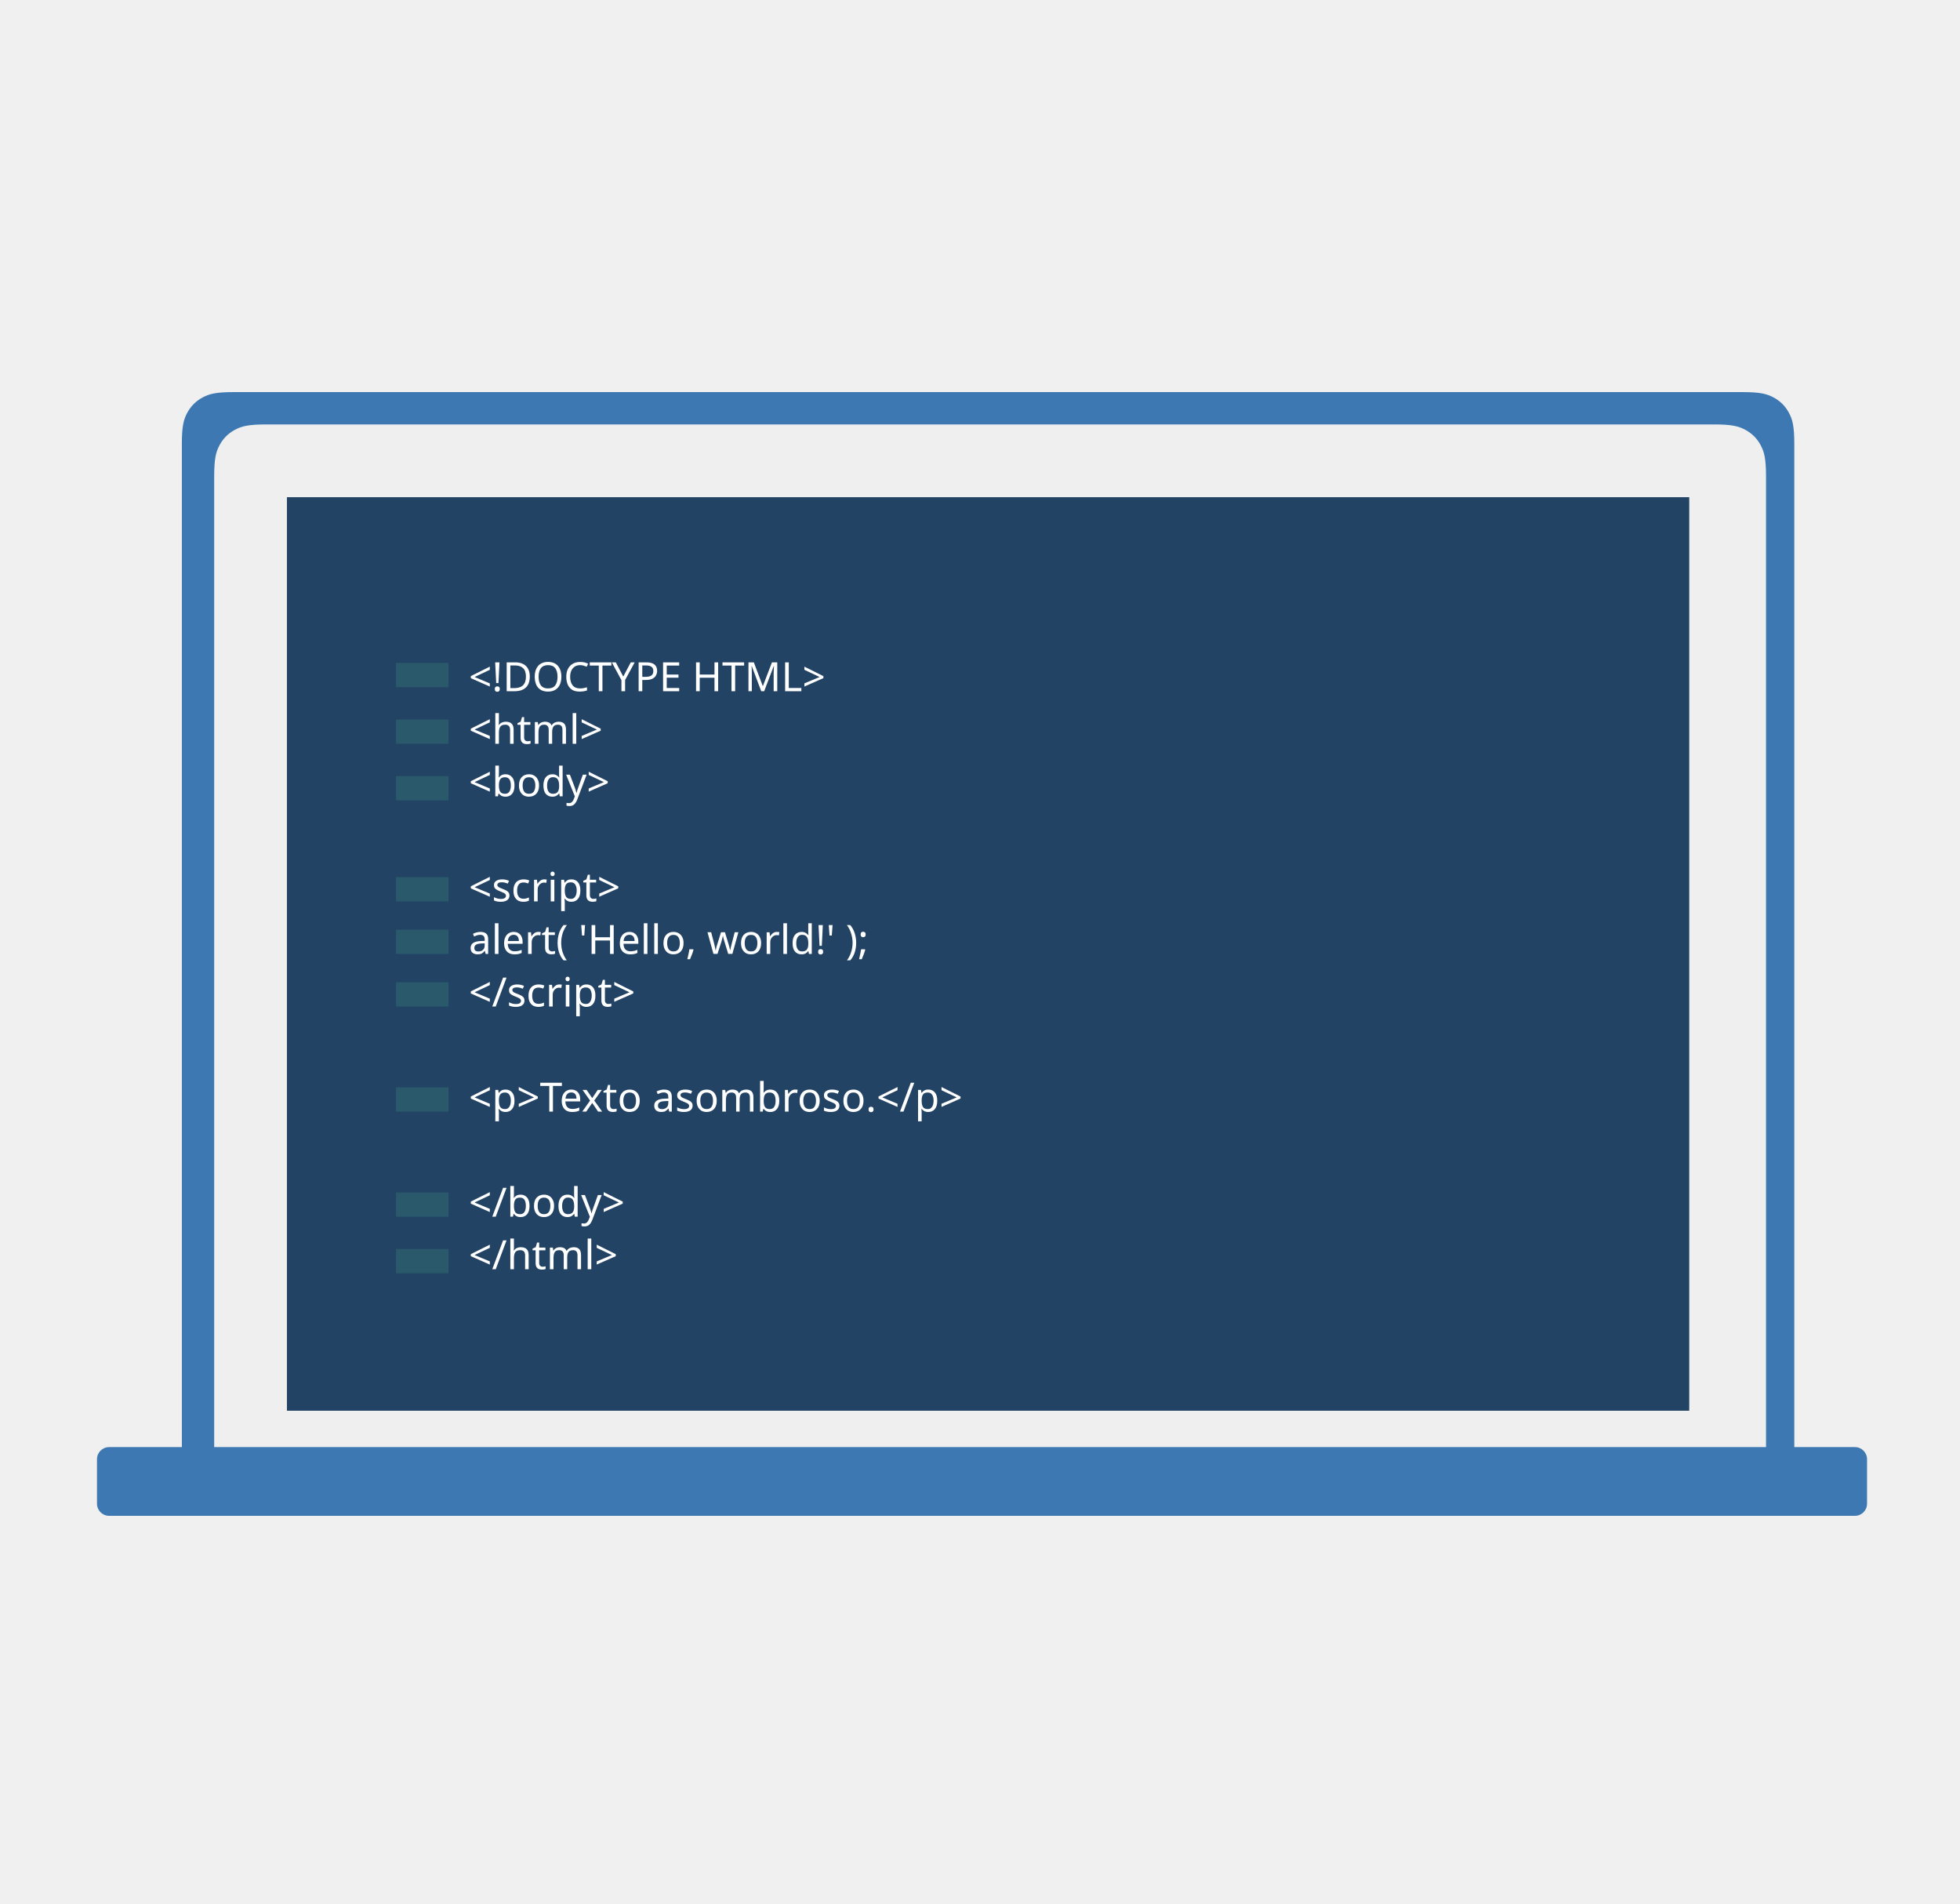
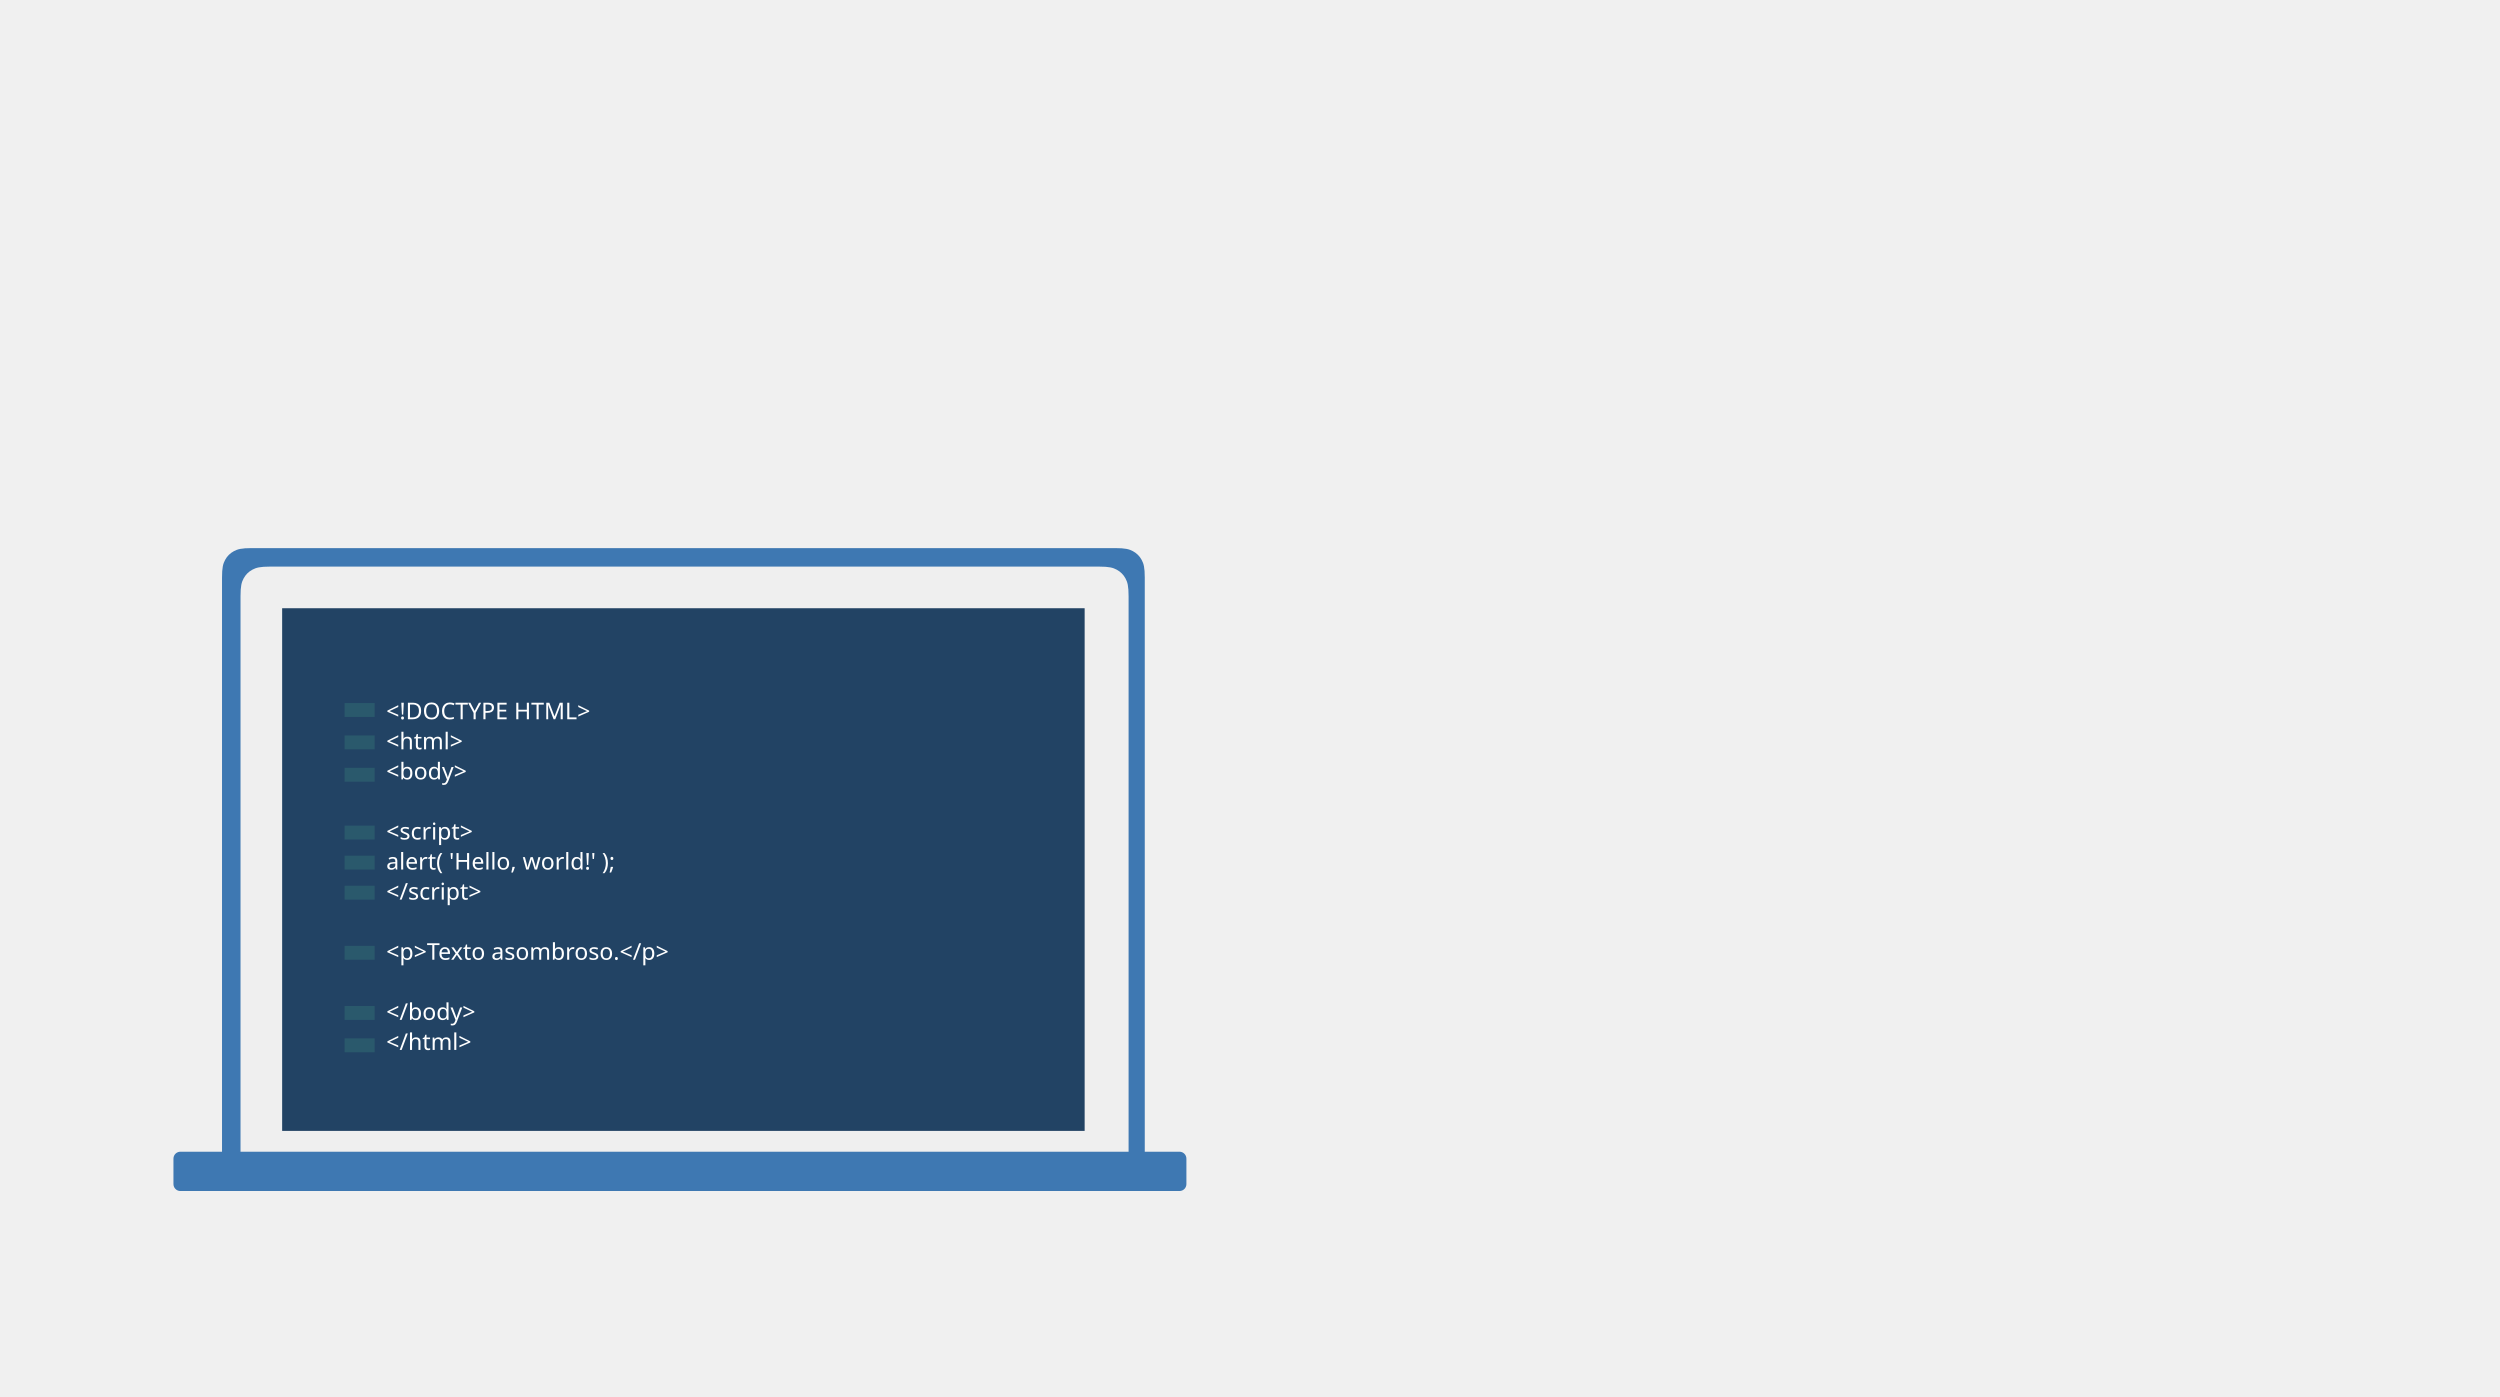
- <svg xmlns="http://www.w3.org/2000/svg" width="485px" height="471px" viewBox="0 0 485 471" version="1.1">
-   <g id="laptop" stroke="none" stroke-width="1" fill="none" fill-rule="evenodd">
-     <g transform="translate(24, 97)">
-       <path d="M33.819,-5.17920154e-16 L407.181,5.17920154e-16 C411.638,-3.00926524e-16 413.255,0.464 414.884,1.336 C416.514,2.207 417.793,3.486 418.664,5.116 C419.536,6.745 420,8.362 420,12.819 L420,269 L21,269 L21,12.819 C21,8.362 21.464,6.745 22.336,5.116 C23.207,3.486 24.486,2.207 26.116,1.336 C27.745,0.464 29.362,3.00926524e-16 33.819,-5.17920154e-16 Z" id="Rectangle" fill="#3E78B2" />
-       <path d="M41.819,8 L400.181,8 C404.638,8 406.255,8.464 407.884,9.336 C409.514,10.207 410.793,11.486 411.664,13.116 C412.536,14.745 413,16.362 413,20.819 L413,269 L29,269 L29,20.819 C29,16.362 29.464,14.745 30.336,13.116 C31.207,11.486 32.486,10.207 34.116,9.336 C35.745,8.464 37.362,8 41.819,8 Z" id="Rectangle-Copy-50" fill="#EFEFEF" />
-       <rect id="Rectangle" fill="#224364" x="47" y="26" width="347" height="226" />
-       <rect id="Rectangle" fill="#3E78B2" x="0" y="261" width="438" height="17" rx="3" />
+ <svg xmlns="http://www.w3.org/2000/svg" viewBox="0 0 1081 604" version="1.1" id="el_KOlENIZzQ">
+   <style>@-webkit-keyframes kf_el_dU1Bw0m8_lB_an_h8taezBzH{0%{-webkit-transform: translate(541px, 431px) scale(0, 0) translate(-541px, -431px);transform: translate(541px, 431px) scale(0, 0) translate(-541px, -431px);}25%{-webkit-transform: translate(541px, 431px) scale(1, 1) translate(-541px, -431px);transform: translate(541px, 431px) scale(1, 1) translate(-541px, -431px);}100%{-webkit-transform: translate(541px, 431px) scale(1, 1) translate(-541px, -431px);transform: translate(541px, 431px) scale(1, 1) translate(-541px, -431px);}}@keyframes kf_el_dU1Bw0m8_lB_an_h8taezBzH{0%{-webkit-transform: translate(541px, 431px) scale(0, 0) translate(-541px, -431px);transform: translate(541px, 431px) scale(0, 0) translate(-541px, -431px);}25%{-webkit-transform: translate(541px, 431px) scale(1, 1) translate(-541px, -431px);transform: translate(541px, 431px) scale(1, 1) translate(-541px, -431px);}100%{-webkit-transform: translate(541px, 431px) scale(1, 1) translate(-541px, -431px);transform: translate(541px, 431px) scale(1, 1) translate(-541px, -431px);}}@-webkit-keyframes kf_el_dU1Bw0m8_lB_an_sUMHTXkFb{0%{-webkit-transform: translate(541px, 431px) translate(-541px, -431px) translate(-400px, 58px);transform: translate(541px, 431px) translate(-541px, -431px) translate(-400px, 58px);}25%{-webkit-transform: translate(541px, 431px) translate(-541px, -431px) translate(0px, 0px);transform: translate(541px, 431px) translate(-541px, -431px) translate(0px, 0px);}100%{-webkit-transform: translate(541px, 431px) translate(-541px, -431px) translate(0px, 0px);transform: translate(541px, 431px) translate(-541px, -431px) translate(0px, 0px);}}@keyframes kf_el_dU1Bw0m8_lB_an_sUMHTXkFb{0%{-webkit-transform: translate(541px, 431px) translate(-541px, -431px) translate(-400px, 58px);transform: translate(541px, 431px) translate(-541px, -431px) translate(-400px, 58px);}25%{-webkit-transform: translate(541px, 431px) translate(-541px, -431px) translate(0px, 0px);transform: translate(541px, 431px) translate(-541px, -431px) translate(0px, 0px);}100%{-webkit-transform: translate(541px, 431px) translate(-541px, -431px) translate(0px, 0px);transform: translate(541px, 431px) translate(-541px, -431px) translate(0px, 0px);}}#el_KOlENIZzQ *{-webkit-animation-duration: 2s;animation-duration: 2s;-webkit-animation-iteration-count: 1;animation-iteration-count: 1;-webkit-animation-timing-function: cubic-bezier(0, 0, 1, 1);animation-timing-function: cubic-bezier(0, 0, 1, 1);}#el_h_hIQ_eRb6{stroke: none;stroke-width: 1;fill: none;}#el_kt-PX6dA8E{-webkit-transform: translate(75px, 237px);transform: translate(75px, 237px);}#el_wrk6DzSeJi{fill: #3E78B2;}#el_Ywc3S8lY7S{fill: #EFEFEF;}#el_nWmFgZPreM{fill: #224364;}#el_cxmoI9uvD5{fill: #3E78B2;}#el_kb0yLkG0fb{-webkit-transform: translate(149px, 304px);transform: translate(149px, 304px);fill: #5CD89F;fill-opacity: 0.15;}#el_dxW8vdjX9Mu{fill: #FFFFFF;}#el_dU1Bw0m8_lB{-webkit-transform: translate(541px, 149px);transform: translate(541px, 149px);}#el_0pwmEIxD5zC{fill: #F2F2F2;}#el_xZ1xogWroKv{fill: #C5CFD6;}#el_THt37vwg9Qg{-webkit-transform: translate(404px, 12px);transform: translate(404px, 12px);fill: #FFFFFF;}#el_dU1Bw0m8_lB_an_sUMHTXkFb{-webkit-animation-fill-mode: backwards;animation-fill-mode: backwards;-webkit-transform: translate(541px, 431px) translate(-541px, -431px) translate(-400px, 58px);transform: translate(541px, 431px) translate(-541px, -431px) translate(-400px, 58px);-webkit-animation-name: kf_el_dU1Bw0m8_lB_an_sUMHTXkFb;animation-name: kf_el_dU1Bw0m8_lB_an_sUMHTXkFb;-webkit-animation-timing-function: cubic-bezier(0, 0, 1, 1);animation-timing-function: cubic-bezier(0, 0, 1, 1);}#el_dU1Bw0m8_lB_an_h8taezBzH{-webkit-animation-fill-mode: backwards;animation-fill-mode: backwards;-webkit-transform: translate(541px, 431px) scale(0, 0) translate(-541px, -431px);transform: translate(541px, 431px) scale(0, 0) translate(-541px, -431px);-webkit-animation-name: kf_el_dU1Bw0m8_lB_an_h8taezBzH;animation-name: kf_el_dU1Bw0m8_lB_an_h8taezBzH;-webkit-animation-timing-function: cubic-bezier(0, 0, 1, 1);animation-timing-function: cubic-bezier(0, 0, 1, 1);}</style>
+   <g id="el_h_hIQ_eRb6" fill-rule="evenodd">
+     <g id="el_kt-PX6dA8E">
+       <path d="M33.819,-5.17920154e-16 L407.181,5.17920154e-16 C411.638,-3.00926524e-16 413.255,0.464 414.884,1.336 C416.514,2.207 417.793,3.486 418.664,5.116 C419.536,6.745 420,8.362 420,12.819 L420,269 L21,269 L21,12.819 C21,8.362 21.464,6.745 22.336,5.116 C23.207,3.486 24.486,2.207 26.116,1.336 C27.745,0.464 29.362,3.00926524e-16 33.819,-5.17920154e-16 Z" id="el_wrk6DzSeJi" />
+       <path d="M41.819,8 L400.181,8 C404.638,8 406.255,8.464 407.884,9.336 C409.514,10.207 410.793,11.486 411.664,13.116 C412.536,14.745 413,16.362 413,20.819 L413,269 L29,269 L29,20.819 C29,16.362 29.464,14.745 30.336,13.116 C31.207,11.486 32.486,10.207 34.116,9.336 C35.745,8.464 37.362,8 41.819,8 Z" id="el_Ywc3S8lY7S" />
+       <rect id="el_nWmFgZPreM" x="47" y="26" width="347" height="226" />
+       <rect id="el_cxmoI9uvD5" x="0" y="261" width="438" height="17" rx="3" />
    </g>
-     <g id="Group-5" transform="translate(98, 164)" fill="#5CD89F" fill-opacity="0.15">
-       <rect id="Rectangle" x="0" y="0" width="13" height="6" />
-       <rect id="Rectangle-Copy-52" x="0" y="14" width="13" height="6" />
-       <rect id="Rectangle-Copy-55" x="0" y="53" width="13" height="6" />
-       <rect id="Rectangle-Copy-63" x="0" y="131" width="13" height="6" />
-       <rect id="Rectangle-Copy-59" x="0" y="79" width="13" height="6" />
-       <rect id="Rectangle-Copy-53" x="0" y="28" width="13" height="6" />
-       <rect id="Rectangle-Copy-64" x="0" y="105" width="13" height="6" />
-       <rect id="Rectangle-Copy-57" x="0" y="66" width="13" height="6" />
-       <rect id="Rectangle-Copy-65" x="0" y="145" width="13" height="6" />
+     <g id="el_kb0yLkG0fb">
+       <rect id="el_wq2jfaZfsa" x="0" y="0" width="13" height="6" />
+       <rect id="el_vMCIT4yCv2" x="0" y="14" width="13" height="6" />
+       <rect id="el_pzUqwoiXS-" x="0" y="53" width="13" height="6" />
+       <rect id="el_X4wuKLRyd9" x="0" y="131" width="13" height="6" />
+       <rect id="el_M0HHoK370b" x="0" y="79" width="13" height="6" />
+       <rect id="el_2-fuxT5lji" x="0" y="28" width="13" height="6" />
+       <rect id="el_J9IpyuzsU0" x="0" y="105" width="13" height="6" />
+       <rect id="el_g6KimEaLZ1" x="0" y="66" width="13" height="6" />
+       <rect id="el_EDm8tBqaoFZ" x="0" y="145" width="13" height="6" />
    </g>
-     <text id="&lt;!DOCTYPE-HTML&gt;-&lt;htm" font-family="Montserrat-Medium, Montserrat" font-size="10" font-weight="400" fill="#FFFFFF">
-       <tspan x="116" y="171">&lt;!DOCTYPE HTML&gt;</tspan>
-       <tspan x="116" y="184">&lt;html&gt;</tspan>
-       <tspan x="116" y="197">   &lt;body&gt;</tspan>
-       <tspan x="116" y="210" />
-       <tspan x="116" y="223">     &lt;script&gt;</tspan>
-       <tspan x="116" y="236">       alert( 'Hello, world!' );</tspan>
-       <tspan x="116" y="249">     &lt;/script&gt;</tspan>
-       <tspan x="116" y="262" />
-       <tspan x="116" y="275">     &lt;p&gt;Texto asombroso.&lt;/p&gt;</tspan>
-       <tspan x="116" y="288" />
-       <tspan x="116" y="301">   &lt;/body&gt;</tspan>
-       <tspan x="116" y="314">&lt;/html&gt; </tspan>
+     <text id="el_dxW8vdjX9Mu" font-family="Montserrat-Medium, Montserrat" font-size="10" font-weight="400">
+       <tspan x="167" y="311" id="el_VvvKBi7O7LN">&lt;!DOCTYPE HTML&gt;</tspan>
+       <tspan x="167" y="324" id="el_y0vQpfyMclf">&lt;html&gt;</tspan>
+       <tspan x="167" y="337" id="el_VqbtEWk91eU">   &lt;body&gt;</tspan>
+       <tspan x="167" y="350" id="el_KbhkGN_sV1c" />
+       <tspan x="167" y="363" id="el_A_wnCFgh-MF">     &lt;script&gt;</tspan>
+       <tspan x="167" y="376" id="el_kasxWbXqcye">       alert( 'Hello, world!' );</tspan>
+       <tspan x="167" y="389" id="el_ql0Mgm3l72x">     &lt;/script&gt;</tspan>
+       <tspan x="167" y="402" id="el_X7NY5nD66b4" />
+       <tspan x="167" y="415" id="el_byuiXBA14cJ">     &lt;p&gt;Texto asombroso.&lt;/p&gt;</tspan>
+       <tspan x="167" y="428" id="el_Z1NcZ2Ueztw" />
+       <tspan x="167" y="441" id="el_l6HNubg_ITr">   &lt;/body&gt;</tspan>
+       <tspan x="167" y="454" id="el_Yfc6SXYa3eB">&lt;/html&gt; </tspan>
    </text>
+     <g id="el_dU1Bw0m8_lB_an_sUMHTXkFb" data-animator-group="true" data-animator-type="0">
+       <g id="el_dU1Bw0m8_lB_an_h8taezBzH" data-animator-group="true" data-animator-type="2">
+         <g id="el_dU1Bw0m8_lB">
+           <rect id="el_0pwmEIxD5zC" x="0" y="0" width="432" height="282" rx="8" />
+           <path d="M8,0 L424,0 C428.418,-8.11624501e-16 432,3.582 432,8 L432,35 L0,35 L0,8 C-5.41083001e-16,3.582 3.582,8.11624501e-16 8,0 Z" id="el_xZ1xogWroKv" />
+           <g id="el_THt37vwg9Qg">
+             <path d="M1.539,0.264 L11.736,10.461 C12.088,10.813 12.088,11.384 11.736,11.736 L11.736,11.736 C11.384,12.088 10.813,12.088 10.461,11.736 L0.264,1.539 C-0.088,1.187 -0.088,0.616 0.264,0.264 L0.264,0.264 C0.616,-0.088 1.187,-0.088 1.539,0.264 Z" id="el_1PjU4nKkYJB" />
+             <path d="M10.461,0.264 L0.264,10.461 C-0.088,10.813 -0.088,11.384 0.264,11.736 L0.264,11.736 C0.616,12.088 1.187,12.088 1.539,11.736 L11.736,1.539 C12.088,1.187 12.088,0.616 11.736,0.264 L11.736,0.264 C11.384,-0.088 10.813,-0.088 10.461,0.264 Z" id="el_szNHDax0t_P" />
+           </g>
+         </g>
+       </g>
+     </g>
  </g>
</svg>
